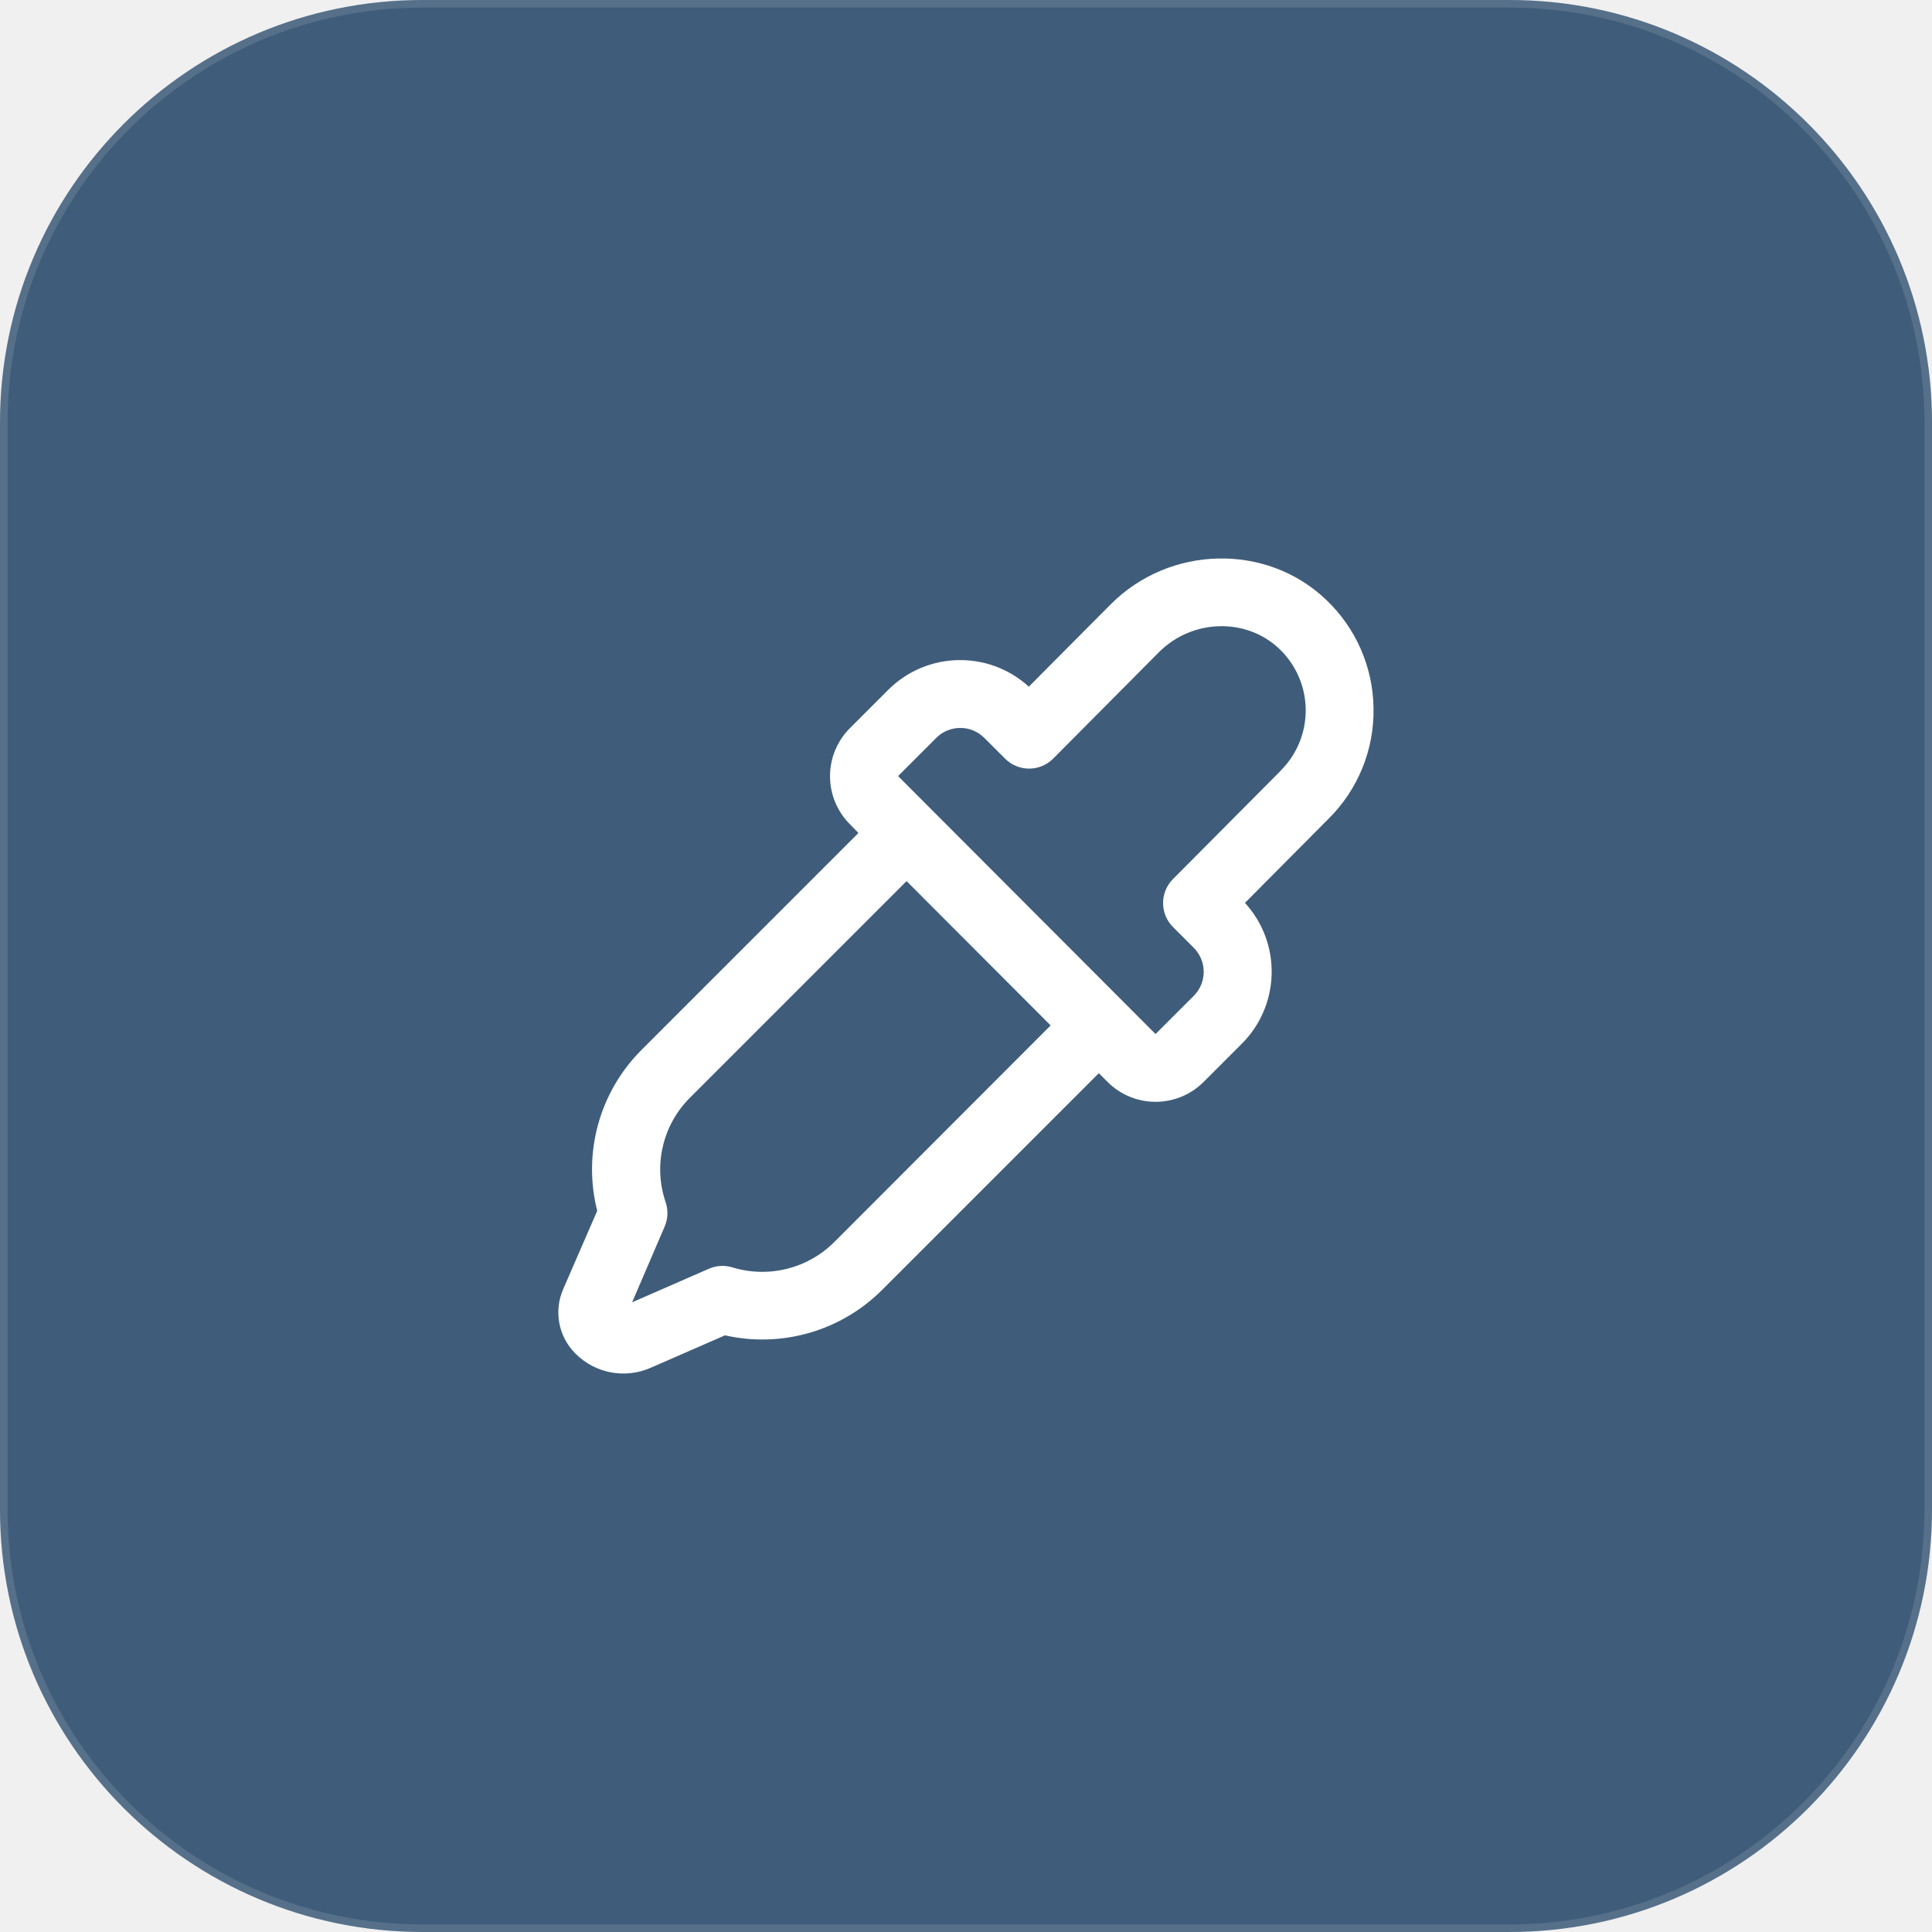
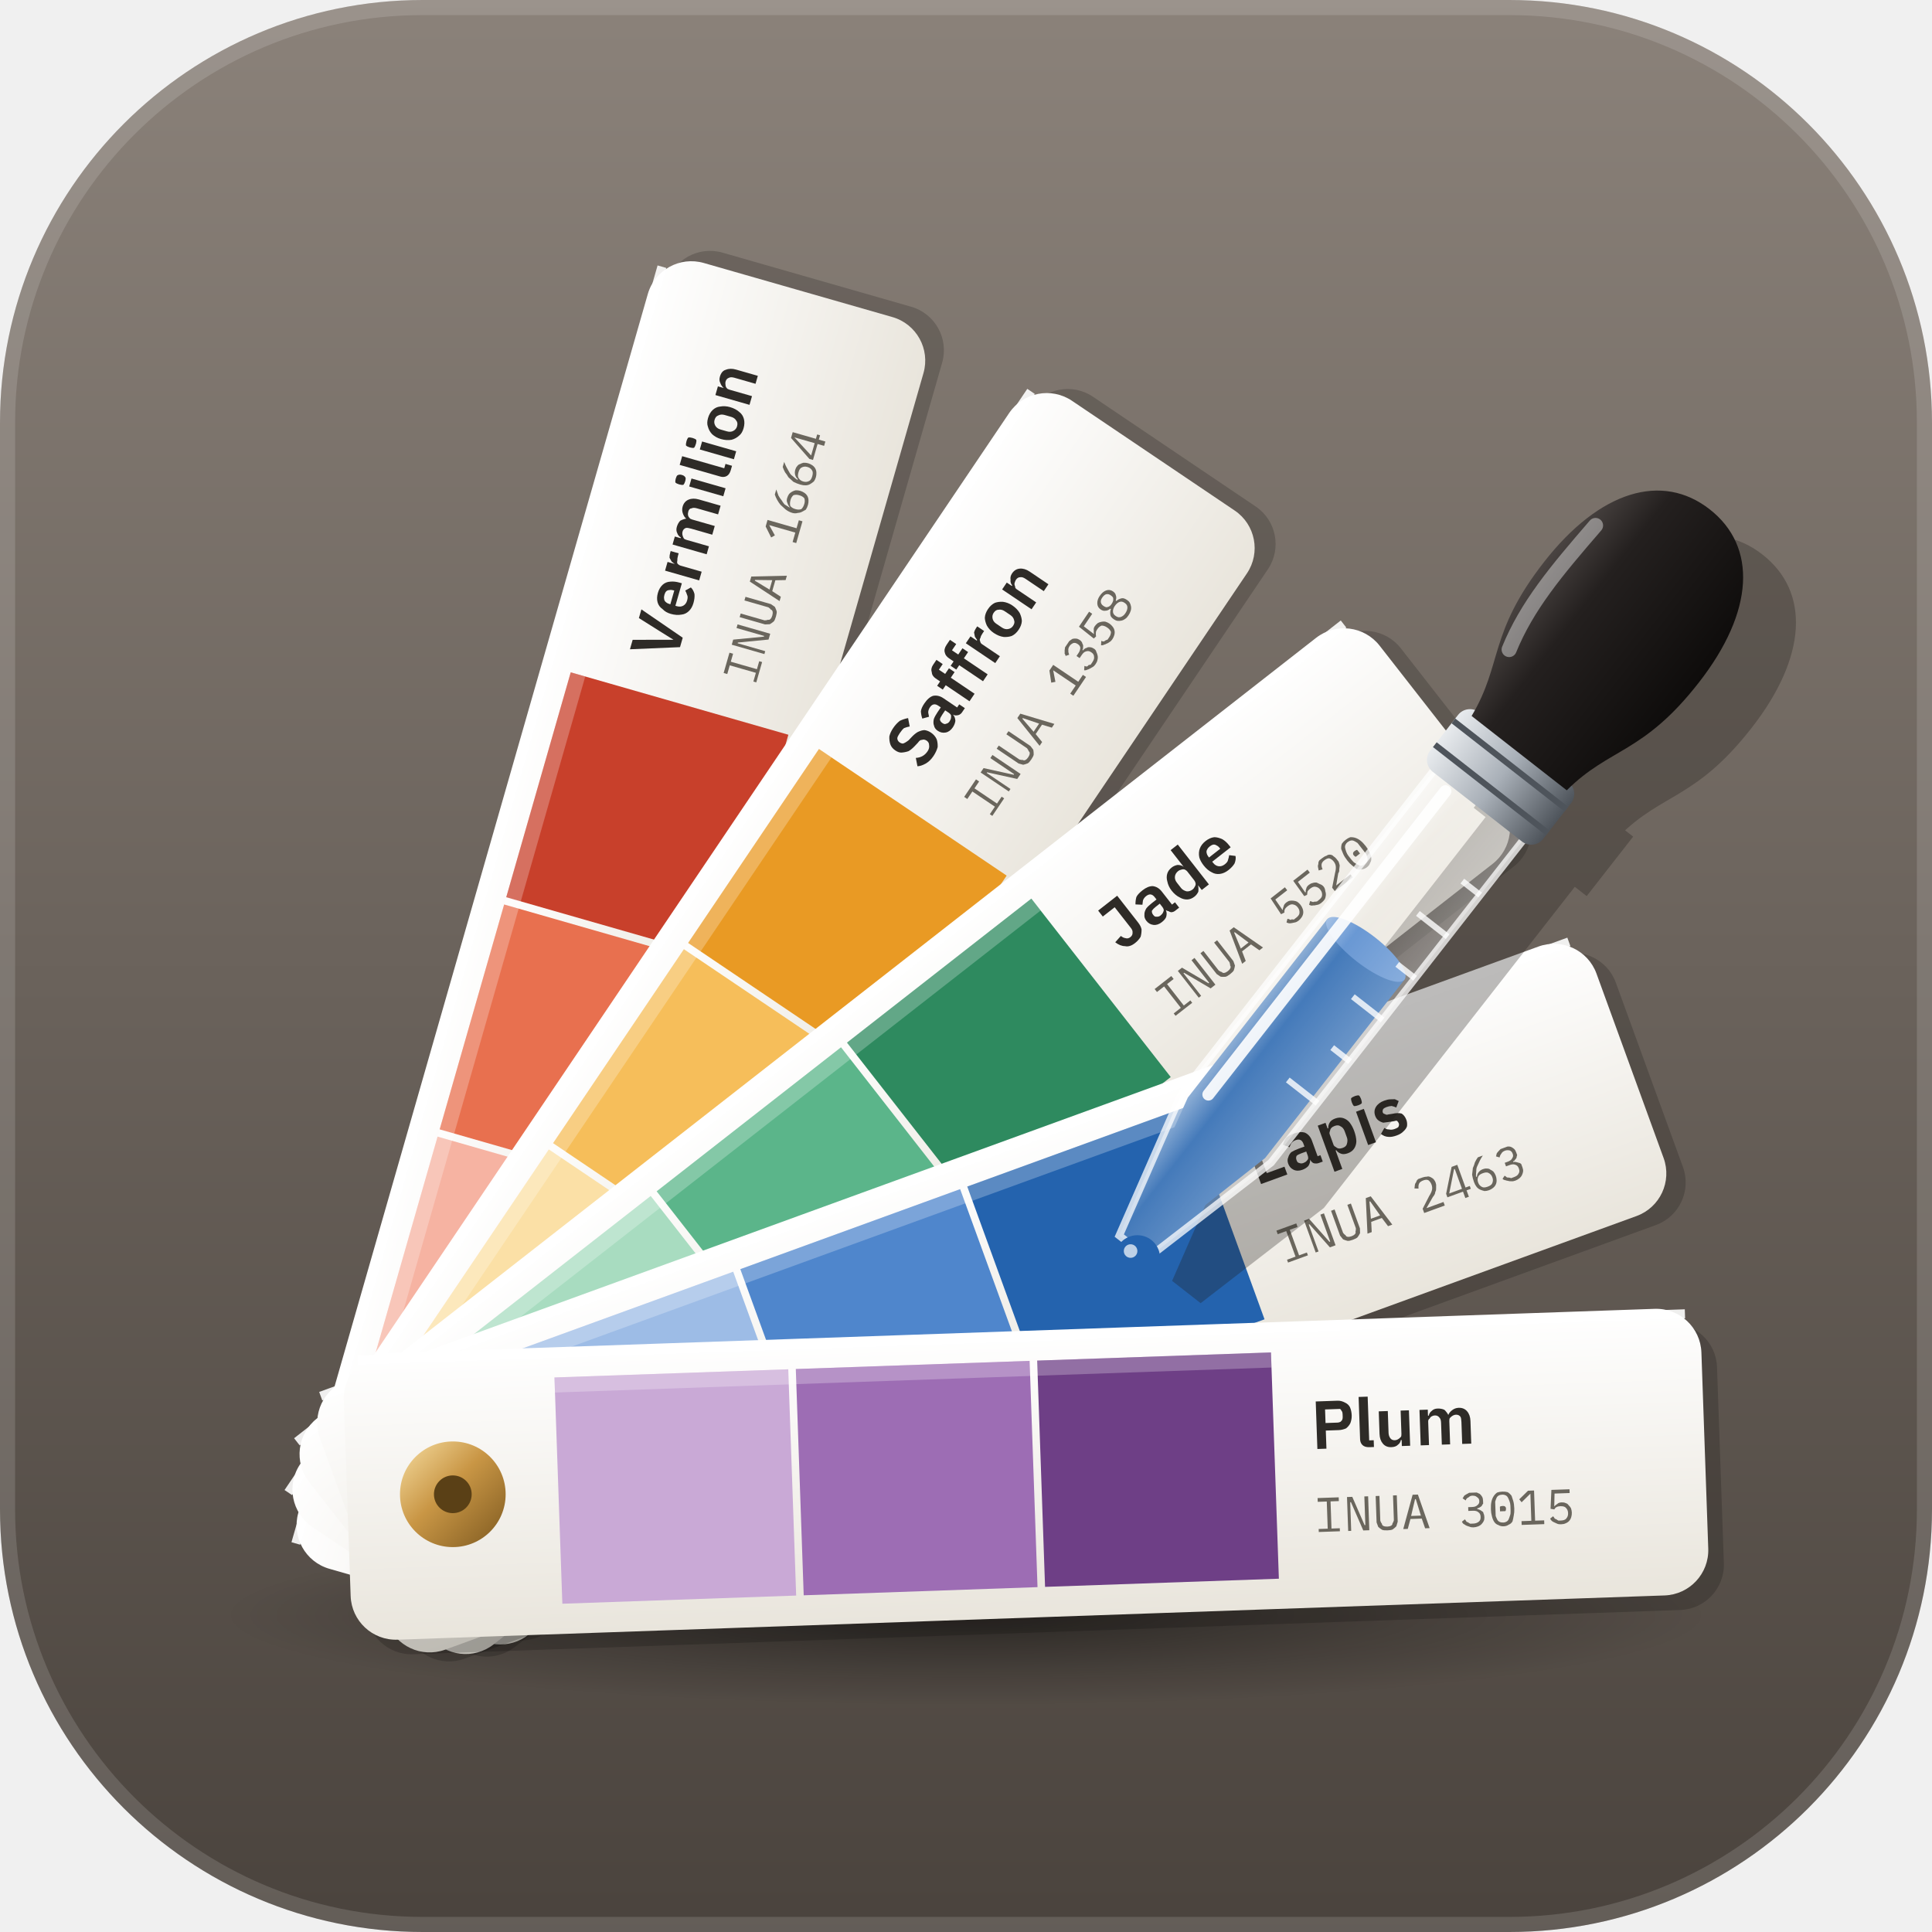
<svg xmlns="http://www.w3.org/2000/svg" viewBox="0 0 256 256">
-   <rect width="256" height="256" rx="56" fill="#3F5D7A" />
-   <rect x="0.5" y="0.5" width="255" height="255" rx="55.5" fill="none" stroke="#ffffff" stroke-opacity="0.12" />
-   <g transform="translate(56 56) scale(0.5625)" fill="#ffffff">
-     <path d="M224,67.3a35.79,35.79,0,0,0-11.26-25.66c-14-13.28-36.72-12.78-50.62,1.13L142.8,62.2a24,24,0,0,0-33.14.77l-9,9a16,16,0,0,0,0,22.64l2,2.06-51,51a39.75,39.75,0,0,0-10.53,38l-8,18.41A13.68,13.68,0,0,0,36,219.3a15.92,15.92,0,0,0,17.71,3.35L71.23,215a39.89,39.89,0,0,0,37.06-10.75l51-51,2.06,2.06a16,16,0,0,0,22.62,0l9-9a24,24,0,0,0,.74-33.18l19.75-19.87A35.75,35.75,0,0,0,224,67.3ZM97,193a24,24,0,0,1-24,6,8,8,0,0,0-5.55.31l-18.1,7.91L57,189.41a8,8,0,0,0,.25-5.75A23.88,23.88,0,0,1,63,159l51-51,33.94,34ZM202.13,82l-25.37,25.52a8,8,0,0,0,0,11.3l4.89,4.89a8,8,0,0,1,0,11.32l-9,9L112,83.26l9-9a8,8,0,0,1,11.31,0l4.89,4.89a8,8,0,0,0,11.33,0l24.94-25.09c7.81-7.82,20.5-8.18,28.29-.81a20,20,0,0,1,.39,28.7Z" />
+   <defs>
+     <linearGradient id="colorpicker-l1" x1="0" y1="0" x2="0" y2="1">
+       <stop offset="0" stop-color="#8B827A" />
+       <stop offset="1" stop-color="#4A433D" />
+     </linearGradient>
+     <radialGradient id="colorpicker-r2" cx="0.5" cy="0.5" r="0.5">
+       <stop offset="0" stop-color="#000" stop-opacity="0.5" />
+       <stop offset="0.6" stop-color="#000" stop-opacity="0.18" />
+       <stop offset="1" stop-color="#000" stop-opacity="0" />
+     </radialGradient>
+     <linearGradient id="colorpicker-l3" x1="0" y1="-19" x2="0" y2="19" gradientUnits="userSpaceOnUse">
+       <stop offset="0" stop-color="#FFFFFF" />
+       <stop offset="1" stop-color="#E9E5DC" />
+     </linearGradient>
+     <linearGradient id="colorpicker-l4" x1="0" y1="0" x2="1" y2="1">
+       <stop offset="0" stop-color="#F6DDA0" />
+       <stop offset="0.45" stop-color="#C99645" />
+       <stop offset="1" stop-color="#7E5A20" />
+     </linearGradient>
+     <linearGradient id="colorpicker-l5" x1="0" y1="-8" x2="0" y2="8" gradientUnits="userSpaceOnUse">
+       <stop offset="0" stop-color="#FFFFFF" stop-opacity="0.6" />
+       <stop offset="0.35" stop-color="#FFFFFF" stop-opacity="0.15" />
+       <stop offset="1" stop-color="#FFFFFF" stop-opacity="0.35" />
+     </linearGradient>
+     <linearGradient id="colorpicker-l6" x1="0" y1="-9.5" x2="0" y2="9.5" gradientUnits="userSpaceOnUse">
+       <stop offset="0" stop-color="#E8EBEE" />
+       <stop offset="0.5" stop-color="#A9B0B8" />
+       <stop offset="1" stop-color="#4E545B" />
+     </linearGradient>
+     <linearGradient id="colorpicker-l7" x1="0" y1="-13" x2="0" y2="13" gradientUnits="userSpaceOnUse">
+       <stop offset="0" stop-color="#4A4442" />
+       <stop offset="0.3" stop-color="#24201F" />
+       <stop offset="1" stop-color="#0E0C0B" />
+     </linearGradient>
+   </defs>
+   <rect x="0" y="0" width="256" height="256" rx="56" fill="url(#colorpicker-l1)" />
+   <ellipse cx="128" cy="214" rx="98" ry="12" fill="url(#colorpicker-r2)" />
+   <g transform="translate(60 198) rotate(-74)">
+     <rect x="-12" y="-17" width="180" height="38" rx="6" fill="#000" opacity="0.18" />
+     <rect x="-14" y="-19" width="180" height="38" rx="6" fill="url(#colorpicker-l3)" />
+     <rect x="14" y="-15" width="31" height="30" fill="#F6B3A2" />
+     <rect x="46" y="-15" width="31" height="30" fill="#E8704F" />
+     <rect x="78" y="-15" width="31" height="30" fill="#C8402B" />
+     <rect x="14" y="-15" width="95" height="2" fill="#fff" opacity="0.25" />
+     <path d="m117.5-2l-1.3 0-2.1-6.3 1.3 0 .9 3.1 .6 2.1 0 0 .6-2.1 .9-3.1 1.2 0zm4.8 .1q-.7 0-1.2-.3-.5-.3-.7-.8-.3-.6-.3-1.4 0-.7 .3-1.2 .2-.6 .7-.9 .5-.3 1.2-.3 .7 0 1.2 .3 .5 .3 .7 .9 .2 .5 .2 1.2l0 .3-3.1 0 0 .2q0 .5 .3 .8 .3 .3 .8 .3 .5 0 .7-.2 .3-.2 .5-.4l.6 .6q-.2 .4-.7 .7-.5 .2-1.2 .2zm0-4q-.3 0-.5 .1-.3 .1-.4 .4-.1 .2-.1 .6l0 0 1.9 0 0-.1q0-.3-.1-.5-.1-.3-.3-.4-.2-.1-.5-.1zm4.3 3.9l-1.2 0 0-4.7 1.2 0 0 1 0 0q.1-.3 .2-.5 .2-.2 .4-.4 .3-.1 .7-.1l.2 0 0 1.1-.3 0q-.4 0-.7 .1-.3 0-.4 .2-.1 .2-.1 .4zm3.5 0l-1.1 0 0-4.7 1.1 0 0 .8 .1 0q.1-.4 .4-.6 .3-.3 .8-.3 .5 0 .9 .2 .3 .3 .5 .7l0 0q.1-.3 .5-.6 .4-.3 .9-.3 .7 0 1.1 .5 .4 .5 .4 1.3l0 3-1.2 0 0-2.9q0-.5-.2-.7-.1-.3-.5-.3-.3 0-.5 .1-.2 .1-.3 .3-.1 .1-.1 .4l0 3.1-1.2 0 0-2.9q0-.5-.1-.7-.2-.3-.6-.3-.2 0-.4 .1-.2 .1-.4 .3-.1 .1-.1 .4zm7.4-5.4q-.3 0-.5-.1-.1-.2-.1-.5l0-.1q0-.3 .1-.5 .2-.1 .5-.1 .4 0 .5 .1 .2 .2 .2 .5l0 .1q0 .3-.2 .5-.1 .1-.5 .1zm-.5 5.4l0-4.7 1.1 0 0 4.7zm4.2 0l-.6 0q-.6 0-.9-.3-.3-.3-.3-.8l0-5.6 1.2 0 0 5.8 .6 0zm1.5-5.4q-.4 0-.6-.1-.1-.2-.1-.5l0-.1q0-.3 .1-.5 .2-.1 .6-.1 .3 0 .5 .1 .1 .2 .1 .5l0 .1q0 .3-.1 .5-.2 .1-.5 .1zm-.6 5.4l0-4.7 1.1 0 0 4.7zm4.3 .1q-.7 0-1.1-.3-.5-.3-.8-.8-.3-.6-.3-1.4 0-.7 .3-1.3 .3-.5 .8-.8 .4-.3 1.1-.3 .7 0 1.2 .3 .5 .3 .7 .8 .3 .6 .3 1.3 0 .8-.3 1.4-.2 .5-.7 .8-.5 .3-1.2 .3zm0-.9q.5 0 .7-.3 .3-.3 .3-.8l0-.9q0-.5-.3-.8-.2-.3-.7-.3-.4 0-.7 .3-.3 .3-.3 .8l0 .9q0 .5 .3 .8 .3 .3 .7 .3zm4.4 .8l-1.2 0 0-4.7 1.2 0 0 .8 0 0q.2-.4 .5-.6 .3-.3 .8-.3 .8 0 1.1 .5 .4 .5 .4 1.3l0 3-1.1 0 0-2.9q0-.5-.2-.7-.2-.3-.6-.3-.2 0-.4 .1-.3 .1-.4 .3-.1 .1-.1 .4z" fill="#2E2B27" />
+     <path d="m114.5 9l0-.4 1.2 0 0-3.6-1.2 0 0-.5 2.8 0 0 .5-1.1 0 0 3.6 1.1 0 0 .4zm4.4-3.8l-.1 0 0 3.8-.4 0 0-4.5 .7 0 1.5 3.8 .1 0 0-3.8 .5 0 0 4.5-.8 0zm3.8-.7l0 2.7q0 .3 0 .6 .1 .3 .2 .4 0 .2 .2 .3 .2 .1 .5 .1 .3 0 .5-.1 .2-.1 .2-.3 .1-.1 .2-.4 0-.3 0-.6l0-2.7 .5 0 0 2.6q0 .5 0 .9-.1 .3-.2 .6-.2 .2-.5 .4-.2 .1-.7 .1-.5 0-.7-.1-.3-.2-.5-.4-.1-.3-.2-.6 0-.4 0-.9l0-2.6zm5.9 4.5l-.4-1.3-1.5 0-.4 1.3-.6 0 1.4-4.5 .7 0 1.4 4.5zm-1.1-3.9l-.1 0-.6 2.2 1.3 0zm6.2 3.9l0-.5 1.3 0 0-3.6 0 0-1.1 1.1-.4-.4 1.2-1.1 .9 0 0 4 1.1 0 0 .5zm5.3 .1q-.4 0-.7-.1-.2-.2-.4-.4-.2-.2-.3-.5-.2-.3-.2-.7 0-.5 .2-1 .2-.4 .4-.8 .2-.3 .5-.6 .3-.3 .6-.5l.7 0q-.4 .3-.7 .5-.3 .3-.5 .6-.2 .2-.4 .5-.1 .4-.2 .7l0 .1q.2-.3 .5-.5 .2-.2 .6-.2 .3 0 .6 .1 .2 .1 .4 .3 .2 .2 .3 .4 .1 .3 .1 .6 0 .3-.1 .6-.1 .3-.3 .5-.2 .2-.5 .3-.3 .1-.6 .1zm0-.5q.4 0 .7-.2 .2-.3 .2-.7l0-.1q0-.4-.2-.7-.3-.2-.7-.2-.5 0-.8 .2-.2 .3-.2 .7l0 .1q0 .4 .2 .7 .3 .2 .8 .2zm3.8 .5q-.3 0-.6-.1-.3-.2-.5-.4-.2-.2-.3-.5-.1-.3-.1-.7 0-.5 .1-1 .2-.4 .4-.8 .3-.3 .5-.6 .3-.3 .6-.5l.7 0q-.4 .3-.6 .5-.3 .3-.6 .6-.2 .2-.3 .5-.2 .4-.3 .7l.1 .1q.1-.3 .4-.5 .3-.2 .7-.2 .3 0 .5 .1 .3 .1 .4 .3 .2 .2 .3 .4 .1 .3 .1 .6 0 .3-.1 .6-.1 .3-.3 .5-.2 .2-.5 .3-.3 .1-.6 .1zm0-.5q.5 0 .7-.2 .3-.3 .3-.7l0-.1q0-.4-.3-.7-.2-.2-.7-.2-.5 0-.7 .2-.3 .3-.3 .7l0 .1q0 .4 .3 .7 .2 .2 .7 .2zm4.3 .4l0-.9-2.2 0 0-.5 2-3.1 .8 0 0 3.2 .6 0 0 .4-.6 0 0 .9zm-1.7-1.3l1.7 0 0-2.8 0 0z" fill="#6A665D" />
+     <path d="M-12 -18.2L164 -18.2" stroke="#fff" stroke-width="1.2" opacity="0.9" />
  </g>
+   <g transform="translate(60 198) rotate(-56)">
+     <rect x="-12" y="-17" width="180" height="38" rx="6" fill="#000" opacity="0.18" />
+     <rect x="-14" y="-19" width="180" height="38" rx="6" fill="url(#colorpicker-l3)" />
+     <rect x="14" y="-15" width="31" height="30" fill="#FBE0A6" />
+     <rect x="46" y="-15" width="31" height="30" fill="#F6BE5A" />
+     <rect x="78" y="-15" width="31" height="30" fill="#E99A24" />
+     <rect x="14" y="-15" width="95" height="2" fill="#fff" opacity="0.25" />
+     <path d="m116.7-1.9q-.8 0-1.4-.3-.6-.3-.9-.7l.8-.8q.3 .4 .7 .6 .4 .2 .9 .2 .5 0 .8-.3 .3-.2 .3-.6 0-.2-.1-.4-.1-.1-.3-.3-.2-.1-.5-.1l-.6-.1q-.6-.1-1-.3-.4-.3-.7-.7-.2-.3-.2-.8 0-.6 .3-1 .3-.4 .8-.7 .5-.2 1.2-.2 .7 0 1.3 .2 .5 .3 .9 .7l-.8 .8q-.3-.3-.6-.5-.3-.1-.9-.1-.5 0-.7 .1-.3 .2-.3 .6 0 .2 .1 .4 .1 .1 .3 .2 .2 .1 .5 .2l.6 .1q.6 .1 1 .3 .5 .3 .7 .6 .2 .4 .2 .9 0 .6-.3 1.1-.3 .4-.8 .7-.6 .2-1.3 .2zm7.6-.1l-.7 0q-.2 0-.4-.1-.2-.1-.4-.4-.1-.2-.1-.5l0-.1 .3 .3-.3 0q-.1 .4-.5 .7-.4 .2-.9 .2-.7 0-1.1-.4-.4-.4-.4-1 0-.5 .3-.8 .2-.3 .7-.5 .4-.1 1-.1l.8 0 0-.4q0-.4-.2-.6-.2-.2-.6-.2-.4 0-.7 .2-.2 .2-.4 .4l-.7-.6q.3-.4 .7-.7 .4-.2 1.1-.2 1 0 1.5 .4 .5 .5 .5 1.3l0 2.2 .5 0zm-1.7-2l-.7 0q-.5 0-.7 .1-.2 .2-.2 .5l0 .1q0 .3 .2 .4 .2 .2 .5 .2 .3 0 .5-.1 .2-.1 .3-.2 .1-.2 .1-.4zm2.8 2l0-3.8-.7 0 0-.9 .7 0 0-.7q0-.6 .4-.9 .3-.4 .9-.4l.8 0 0 1-.9 0 0 1 .9 0 0 .9-.9 0 0 3.8zm3.2 0l0-3.8-.7 0 0-.9 .7 0 0-.7q0-.6 .3-.9 .3-.4 1-.4l.8 0 0 1-1 0 0 1 1 0 0 .9-1 0 0 3.8zm4 0l-1.1 0 0-4.7 1.1 0 0 1 .1 0q.1-.3 .2-.5 .2-.2 .4-.4 .3-.1 .6-.1l.3 0 0 1.1-.4 0q-.4 0-.6 .1-.3 0-.4 .2-.2 .2-.2 .4zm4.3 .1q-.7 0-1.2-.3-.4-.3-.7-.8-.3-.6-.3-1.4 0-.7 .3-1.3 .3-.5 .7-.8 .5-.3 1.2-.3 .7 0 1.2 .3 .4 .3 .7 .8 .3 .6 .3 1.3 0 .8-.3 1.4-.3 .5-.7 .8-.5 .3-1.2 .3zm0-.9q.5 0 .7-.3 .3-.3 .3-.8l0-.9q0-.5-.3-.8-.2-.3-.7-.3-.4 0-.7 .3-.3 .3-.3 .8l0 .9q0 .5 .3 .8 .3 .3 .7 .3zm4.3 .8l-1.1 0 0-4.7 1.1 0 0 .8 .1 0q.1-.4 .5-.6 .3-.3 .8-.3 .7 0 1.1 .5 .4 .5 .4 1.3l0 3-1.1 0 0-2.9q0-.5-.2-.7-.2-.3-.6-.3-.2 0-.5 .1-.2 .1-.3 .3-.2 .1-.2 .4z" fill="#2E2B27" />
+     <path d="m114.5 9l0-.4 1.2 0 0-3.6-1.2 0 0-.5 2.8 0 0 .5-1.1 0 0 3.6 1.1 0 0 .4zm4.4-3.8l-.1 0 0 3.8-.4 0 0-4.5 .7 0 1.5 3.8 .1 0 0-3.8 .5 0 0 4.5-.8 0zm3.8-.7l0 2.7q0 .3 0 .6 .1 .3 .2 .4 0 .2 .2 .3 .2 .1 .5 .1 .3 0 .5-.1 .2-.1 .2-.3 .1-.1 .2-.4 0-.3 0-.6l0-2.7 .5 0 0 2.6q0 .5 0 .9-.1 .3-.2 .6-.2 .2-.5 .4-.2 .1-.7 .1-.5 0-.7-.1-.3-.2-.5-.4-.1-.3-.2-.6 0-.4 0-.9l0-2.6zm5.9 4.5l-.4-1.3-1.5 0-.4 1.3-.6 0 1.4-4.5 .7 0 1.4 4.5zm-1.1-3.9l-.1 0-.6 2.2 1.3 0zm6.2 3.9l0-.5 1.3 0 0-3.6 0 0-1.1 1.1-.4-.4 1.2-1.1 .9 0 0 4 1.1 0 0 .5zm5.1-2.6q.4 0 .7-.2 .2-.2 .2-.5l0-.1q0-.3-.2-.5-.3-.2-.6-.2-.4 0-.6 .2-.2 .1-.4 .4l-.4-.3q.1-.1 .2-.3 .2-.1 .3-.2 .2-.1 .4-.2 .2 0 .5 0 .3 0 .5 0 .3 .1 .5 .2 .2 .2 .3 .4 .1 .2 .1 .5 0 .2-.1 .4-.1 .1-.2 .3-.1 .1-.3 .2-.1 .1-.3 .1l0 .1q.2 0 .4 .1 .1 .1 .3 .2 .1 .1 .2 .3 .1 .2 .1 .5 0 .3-.2 .5-.1 .2-.3 .4-.2 .2-.5 .3-.2 .1-.6 .1-.3 0-.5-.1-.2-.1-.4-.2-.2-.1-.3-.2-.2-.1-.3-.3l.5-.3q0 .1 .1 .3 .1 .1 .3 .1 .1 .1 .2 .2 .2 0 .4 0 .5 0 .7-.2 .3-.2 .3-.6l0-.1q0-.4-.3-.6-.2-.2-.7-.2l-.5 0 0-.5zm5.3-1.4l-2 0-.1 1.7 0 0q.2-.2 .4-.3 .2-.2 .5-.2 .3 0 .6 .1 .2 .1 .4 .3 .2 .2 .3 .4 .1 .3 .1 .6 0 .3-.1 .6-.1 .3-.3 .5-.2 .2-.5 .3-.3 .1-.6 .1-.3 0-.5-.1-.3-.1-.4-.2-.2-.1-.3-.2-.2-.1-.3-.3l.5-.3q0 .1 .1 .3 .1 .1 .2 .1 .2 .1 .3 .2 .2 0 .4 0 .4 0 .7-.2 .2-.3 .2-.7l0-.1q0-.4-.2-.7-.3-.2-.7-.2-.4 0-.5 .1-.2 .1-.4 .3l-.4-.1 .2-2.5 2.4 0zm2.5 4.1q-.4 0-.6-.1-.3-.1-.5-.3-.2-.2-.3-.4-.1-.2-.1-.5 0-.5 .2-.7 .3-.3 .7-.4l0-.1q-.4-.1-.6-.4-.2-.2-.2-.6 0-.5 .4-.8 .4-.3 1-.3 .7 0 1.1 .3 .4 .3 .4 .8 0 .4-.2 .6-.2 .3-.6 .4l0 .1q.4 .1 .7 .4 .2 .2 .2 .7 0 .3-.1 .5-.1 .2-.3 .4-.2 .2-.5 .3-.3 .1-.7 .1zm0-.5q.5 0 .8-.2 .3-.2 .3-.6l0-.1q0-.4-.3-.6-.3-.2-.8-.2-.4 0-.7 .2-.3 .2-.3 .6l0 .1q0 .4 .3 .6 .3 .2 .7 .2zm0-2.2q.5 0 .7-.2 .2-.1 .2-.5l0-.1q0-.3-.2-.5-.2-.2-.7-.2-.4 0-.6 .2-.2 .2-.2 .5l0 .1q0 .4 .2 .5 .2 .2 .6 .2z" fill="#6A665D" />
+     <path d="M-12 -18.2L164 -18.2" stroke="#fff" stroke-width="1.2" opacity="0.9" />
+   </g>
+   <g transform="translate(60 198) rotate(-38)">
+     <rect x="-12" y="-17" width="180" height="38" rx="6" fill="#000" opacity="0.18" />
+     <rect x="-14" y="-19" width="180" height="38" rx="6" fill="url(#colorpicker-l3)" />
+     <rect x="14" y="-15" width="31" height="30" fill="#A8DCC0" />
+     <rect x="46" y="-15" width="31" height="30" fill="#5BB58A" />
+     <rect x="78" y="-15" width="31" height="30" fill="#2E8A5F" />
+     <rect x="14" y="-15" width="95" height="2" fill="#fff" opacity="0.25" />
+     <path d="m115-8.3l3.2 0 0 4.5q0 .6-.2 1-.3 .4-.7 .7-.5 .2-1.1 .2-.9 0-1.3-.5-.5-.4-.7-1.2l1.1-.2q.1 .4 .3 .6 .2 .3 .6 .3 .4 0 .6-.3 .2-.2 .2-.6l0-3.5-2 0zm8.7 6.3l-.7 0q-.2 0-.4-.1-.2-.1-.3-.4-.2-.2-.2-.5l0-.1 .3 .3-.3 0q-.1 .4-.5 .7-.3 .2-.9 .2-.7 0-1.1-.4-.4-.4-.4-1 0-.5 .3-.8 .2-.3 .7-.5 .4-.1 1-.1l.8 0 0-.4q0-.4-.2-.6-.2-.2-.6-.2-.4 0-.7 .2-.2 .2-.4 .4l-.7-.6q.3-.4 .7-.7 .4-.2 1.2-.2 .9 0 1.4 .4 .5 .5 .5 1.3l0 2.2 .5 0zm-1.7-2l-.7 0q-.4 0-.7 .1-.2 .2-.2 .5l0 .1q0 .3 .2 .4 .2 .2 .5 .2 .3 0 .5-.1 .2-.1 .3-.2 .1-.2 .1-.4zm5.5 2l0-.8 0 0q-.2 .4-.5 .7-.4 .2-.8 .2-.6 0-1-.3-.4-.3-.6-.8-.3-.6-.3-1.4 0-.7 .3-1.3 .2-.5 .6-.8 .4-.3 1-.3 .4 0 .8 .2 .4 .3 .5 .7l0 0 0-2.8 1.2 0 0 6.7zm-.9-.8q.2 0 .4-.1 .3-.1 .4-.3 .1-.2 .1-.4l0-1.5q0-.2-.1-.4-.1-.2-.4-.3-.2-.1-.4-.1-.5 0-.8 .3-.3 .3-.3 .8l0 .9q0 .4 .3 .8 .3 .3 .8 .3zm5.3 .9q-.7 0-1.2-.3-.5-.3-.7-.8-.3-.6-.3-1.4 0-.7 .2-1.2 .3-.6 .8-.9 .5-.3 1.2-.3 .7 0 1.2 .3 .4 .3 .7 .9 .2 .5 .2 1.2l0 .3-3.1 0 0 .2q0 .5 .3 .8 .3 .3 .8 .3 .5 0 .7-.2 .3-.2 .5-.4l.6 .6q-.2 .4-.7 .7-.5 .2-1.2 .2zm0-4q-.3 0-.5 .1-.3 .1-.4 .4-.1 .2-.1 .6l0 0 1.9 0 0-.1q0-.3-.1-.5-.1-.3-.3-.4-.2-.1-.5-.1z" fill="#2E2B27" />
+     <path d="m114.5 9l0-.4 1.2 0 0-3.6-1.2 0 0-.5 2.8 0 0 .5-1.1 0 0 3.6 1.1 0 0 .4zm4.4-3.8l-.1 0 0 3.8-.4 0 0-4.5 .7 0 1.5 3.8 .1 0 0-3.8 .5 0 0 4.5-.8 0zm3.8-.7l0 2.7q0 .3 0 .6 .1 .3 .2 .4 0 .2 .2 .3 .2 .1 .5 .1 .3 0 .5-.1 .2-.1 .2-.3 .1-.1 .2-.4 0-.3 0-.6l0-2.7 .5 0 0 2.6q0 .5 0 .9-.1 .3-.2 .6-.2 .2-.5 .4-.2 .1-.7 .1-.5 0-.7-.1-.3-.2-.5-.4-.1-.3-.2-.6 0-.4 0-.9l0-2.6zm5.9 4.5l-.4-1.3-1.5 0-.4 1.3-.6 0 1.4-4.5 .7 0 1.4 4.5zm-1.1-3.9l-.1 0-.6 2.2 1.3 0zm8.9-.1l-2 0-.1 1.7 0 0q.2-.2 .4-.3 .2-.2 .6-.2 .3 0 .5 .1 .2 .1 .4 .3 .2 .2 .3 .4 .1 .3 .1 .6 0 .3-.1 .6-.1 .3-.3 .5-.2 .2-.5 .3-.3 .1-.6 .1-.3 0-.5-.1-.2-.1-.4-.2-.2-.1-.3-.2-.1-.1-.2-.3l.4-.3q.1 .1 .2 .3 0 .1 .2 .1 .1 .1 .2 .2 .2 0 .4 0 .5 0 .7-.2 .3-.3 .3-.7l0-.1q0-.4-.3-.7-.2-.2-.7-.2-.3 0-.5 .1-.2 .1-.3 .3l-.5-.1 .2-2.5 2.4 0zm3.8 0l-2 0-.1 1.7 .1 0q.1-.2 .3-.3 .2-.2 .6-.2 .3 0 .5 .1 .3 .1 .5 .3 .1 .2 .2 .4 .2 .3 .2 .6 0 .3-.2 .6-.1 .3-.3 .5-.2 .2-.4 .3-.3 .1-.7 .1-.3 0-.5-.1-.2-.1-.4-.2-.1-.1-.3-.2-.1-.1-.2-.3l.4-.3q.1 .1 .2 .3 .1 .1 .2 .1 .1 .1 .3 .2 .1 0 .3 0 .5 0 .7-.2 .3-.3 .3-.7l0-.1q0-.4-.3-.7-.2-.2-.7-.2-.3 0-.5 .1-.1 .1-.3 .3l-.4-.1 .1-2.5 2.4 0zm4.1 4l-3 0 0-.6 1.5-1.3q.4-.3 .6-.6 .2-.3 .2-.7l0 0q0-.4-.2-.7-.2-.2-.7-.2-.4 0-.6 .2-.2 .2-.3 .6l-.5-.2q.1-.2 .2-.4 .1-.2 .3-.3 .1-.2 .4-.3 .2 0 .5 0 .4 0 .6 .1 .3 0 .5 .2 .2 .2 .2 .4 .1 .3 .1 .5 0 .3 0 .5-.1 .3-.2 .5-.2 .2-.4 .4-.1 .2-.4 .3l-1.2 1.1 2.4 0zm2.3 .1q-.4 0-.7-.2-.3-.1-.5-.4-.1-.3-.2-.8-.1-.4-.1-.9 0-.6 .1-1 .1-.4 .2-.7 .2-.3 .5-.5 .3-.1 .7-.1 .4 0 .7 .1 .3 .2 .5 .5 .2 .3 .3 .7 .1 .4 .1 1 0 .5-.1 .9-.1 .5-.3 .8-.2 .3-.5 .4-.3 .2-.7 .2zm0-.5q.3 0 .5-.1 .2-.1 .3-.3 .1-.2 .2-.5 0-.2 0-.6l0-.7q0-.3 0-.6-.1-.3-.2-.5-.1-.2-.3-.3-.2-.1-.5-.1-.2 0-.4 .1-.2 .1-.3 .3-.1 .2-.2 .5-.1 .3-.1 .6l0 .7q0 .4 .1 .6 .1 .3 .2 .5 .1 .2 .3 .3 .2 .1 .4 .1zm0-1.5q-.2 0-.3 0-.1-.1-.1-.3l0-.1q0-.1 .1-.2 .1-.1 .3-.1 .3 0 .4 .1 0 .1 0 .2l0 .1q0 .2 0 .3-.1 0-.4 0z" fill="#6A665D" />
+     <path d="M-12 -18.2L164 -18.2" stroke="#fff" stroke-width="1.2" opacity="0.9" />
+   </g>
+   <g transform="translate(60 198) rotate(-20)">
+     <rect x="-12" y="-17" width="180" height="38" rx="6" fill="#000" opacity="0.18" />
+     <rect x="-14" y="-19" width="180" height="38" rx="6" fill="url(#colorpicker-l3)" />
+     <rect x="14" y="-15" width="31" height="30" fill="#9DBCE6" />
+     <rect x="46" y="-15" width="31" height="30" fill="#4F86CC" />
+     <rect x="78" y="-15" width="31" height="30" fill="#2463AE" />
+     <rect x="14" y="-15" width="95" height="2" fill="#fff" opacity="0.25" />
+     <path d="m118.4-2l-3.7 0 0-6.3 1.2 0 0 5.2 2.5 0zm5 0l-.6 0q-.2 0-.4-.1-.3-.1-.4-.4-.1-.2-.1-.5l0-.1 .3 .3-.3 0q-.1 .4-.5 .7-.4 .2-.9 .2-.7 0-1.1-.4-.4-.4-.4-1 0-.5 .3-.8 .2-.3 .6-.5 .5-.1 1.1-.1l.8 0 0-.4q0-.4-.2-.6-.2-.2-.6-.2-.4 0-.7 .2-.2 .2-.4 .4l-.7-.6q.3-.4 .7-.7 .4-.2 1.1-.2 1 0 1.5 .4 .5 .5 .5 1.3l0 2.2 .4 0zm-1.6-2l-.7 0q-.5 0-.7 .1-.2 .2-.2 .5l0 .1q0 .3 .2 .4 .2 .2 .5 .2 .3 0 .5-.1 .2-.1 .3-.2 .1-.2 .1-.4zm2.6 3.8l0-6.5 1.1 0 0 .8 .1 0q.1-.4 .5-.7 .3-.2 .8-.2 .6 0 1 .3 .4 .3 .6 .8 .2 .6 .2 1.3 0 .8-.2 1.4-.2 .5-.6 .8-.4 .3-1 .3-.5 0-.8-.2-.4-.3-.5-.7l-.1 0 0 2.6zm2.1-2.6q.5 0 .7-.3 .3-.4 .3-.8l0-.9q0-.5-.3-.8-.2-.3-.7-.3-.3 0-.5 .1-.2 .1-.3 .3-.2 .2-.2 .4l0 1.5q0 .2 .2 .4 .1 .2 .3 .3 .2 .1 .5 .1zm3.9-4.6q-.4 0-.6-.1-.1-.2-.1-.5l0-.1q0-.3 .1-.5 .2-.1 .6-.1 .3 0 .5 .1 .1 .2 .1 .5l0 .1q0 .3-.1 .5-.2 .1-.5 .1zm-.6 5.4l0-4.7 1.1 0 0 4.7zm4 .1q-.7 0-1.1-.2-.5-.2-.8-.7l.7-.6q.2 .3 .5 .4 .3 .2 .7 .2 .5 0 .6-.1 .2-.2 .2-.4 0-.2-.1-.4-.1-.1-.4-.1l-.5-.1q-.5-.1-.9-.2-.3-.2-.5-.5-.2-.3-.2-.7 0-.7 .5-1.1 .5-.4 1.3-.4 .5 0 .8 .1 .3 .1 .6 .2 .2 .2 .4 .4l-.6 .7q-.2-.2-.5-.4-.3-.1-.7-.1-.3 0-.5 .1-.2 .2-.2 .4 0 .2 .2 .3 .1 .2 .4 .2l.5 .1q.8 .1 1.2 .4 .3 .4 .3 1 0 .4-.2 .8-.2 .3-.7 .5-.4 .2-1 .2z" fill="#2E2B27" />
+     <path d="m114.5 9l0-.4 1.2 0 0-3.6-1.2 0 0-.5 2.8 0 0 .5-1.1 0 0 3.6 1.1 0 0 .4zm4.4-3.8l-.1 0 0 3.8-.4 0 0-4.5 .7 0 1.5 3.8 .1 0 0-3.8 .5 0 0 4.5-.8 0zm3.8-.7l0 2.7q0 .3 0 .6 .1 .3 .2 .4 0 .2 .2 .3 .2 .1 .5 .1 .3 0 .5-.1 .2-.1 .2-.3 .1-.1 .2-.4 0-.3 0-.6l0-2.7 .5 0 0 2.6q0 .5 0 .9-.1 .3-.2 .6-.2 .2-.5 .4-.2 .1-.7 .1-.5 0-.7-.1-.3-.2-.5-.4-.1-.3-.2-.6 0-.4 0-.9l0-2.6zm5.9 4.5l-.4-1.3-1.5 0-.4 1.3-.6 0 1.4-4.5 .7 0 1.4 4.5zm-1.1-3.9l-.1 0-.6 2.2 1.3 0zm9.1 3.9l-2.9 0 0-.6 1.4-1.3q.4-.3 .6-.6 .2-.3 .2-.7l0 0q0-.4-.2-.7-.2-.2-.6-.2-.5 0-.7 .2-.2 .2-.3 .6l-.5-.2q.1-.2 .2-.4 .1-.2 .3-.3 .1-.2 .4-.3 .2 0 .6 0 .3 0 .6 .1 .2 0 .4 .2 .2 .2 .3 .4 .1 .3 .1 .5 0 .3-.1 .5-.1 .3-.2 .5-.2 .2-.3 .4-.2 .2-.4 .3l-1.3 1.1 2.4 0zm2.9 0l0-.9-2.2 0 0-.5 1.9-3.1 .8 0 0 3.2 .6 0 0 .4-.6 0 0 .9zm-1.8-1.3l1.8 0 0-2.8-.1 0zm5.1 1.4q-.3 0-.6-.1-.3-.2-.5-.4-.2-.2-.3-.5-.1-.3-.1-.7 0-.5 .1-1 .2-.4 .4-.8 .3-.3 .5-.6 .3-.3 .6-.5l.7 0q-.4 .3-.6 .5-.3 .3-.6 .6-.2 .2-.3 .5-.2 .4-.3 .7l.1 .1q.1-.3 .4-.5 .3-.2 .7-.2 .3 0 .5 .1 .3 .1 .4 .3 .2 .2 .3 .4 .1 .3 .1 .6 0 .3-.1 .6-.1 .3-.3 .5-.2 .2-.5 .3-.3 .1-.6 .1zm0-.5q.5 0 .7-.2 .3-.3 .3-.7l0-.1q0-.4-.3-.7-.2-.2-.7-.2-.5 0-.7 .2-.3 .3-.3 .7l0 .1q0 .4 .3 .7 .2 .2 .7 .2zm3.6-2.2q.5 0 .7-.2 .3-.2 .3-.5l0-.1q0-.3-.2-.5-.3-.2-.6-.2-.4 0-.6 .2-.2 .1-.4 .4l-.4-.3q.1-.1 .2-.3 .1-.1 .3-.2 .2-.1 .4-.2 .2 0 .5 0 .3 0 .5 0 .3 .1 .4 .2 .2 .2 .3 .4 .1 .2 .1 .5 0 .2 0 .4-.1 .1-.2 .3-.1 .1-.3 .2-.1 .1-.3 .1l0 .1q.2 0 .3 .1 .2 .1 .3 .2 .2 .1 .3 .3 0 .2 0 .5 0 .3-.1 .5-.1 .2-.3 .4-.2 .2-.5 .3-.3 .1-.6 .1-.3 0-.5-.1-.3-.1-.4-.2-.2-.1-.3-.2-.2-.1-.3-.3l.4-.3q.1 .1 .2 .3 .1 .1 .2 .1 .2 .1 .3 .2 .2 0 .4 0 .5 0 .7-.2 .3-.2 .3-.6l0-.1q0-.4-.3-.6-.2-.2-.7-.2l-.5 0 0-.5z" fill="#6A665D" />
+     <path d="M-12 -18.2L164 -18.2" stroke="#fff" stroke-width="1.2" opacity="0.9" />
+   </g>
+   <g transform="translate(60 198) rotate(-2)">
+     <rect x="-12" y="-17" width="180" height="38" rx="6" fill="#000" opacity="0.18" />
+     <rect x="-14" y="-19" width="180" height="38" rx="6" fill="url(#colorpicker-l3)" />
+     <rect x="14" y="-15" width="31" height="30" fill="#C9A9D6" />
+     <rect x="46" y="-15" width="31" height="30" fill="#9D6DB4" />
+     <rect x="78" y="-15" width="31" height="30" fill="#6E3F86" />
+     <rect x="14" y="-15" width="95" height="2" fill="#fff" opacity="0.25" />
+     <path d="m115.9-2l-1.2 0 0-6.3 2.9 0q.5 0 1 .3 .4 .2 .6 .6 .2 .5 .2 1.1 0 .5-.2 1-.2 .4-.6 .7-.5 .2-1 .2l-1.7 0zm0-5.2l0 1.8 1.6 0q.2 0 .4-.1 .1-.1 .2-.2 .1-.2 .1-.4l0-.4q0-.3-.1-.4-.1-.2-.2-.3-.2 0-.4 0zm6.3 5.2l-.6 0q-.6 0-.9-.3-.3-.3-.3-.8l0-5.6 1.2 0 0 5.8 .6 0zm3.7 0l0-.8-.1 0q-.1 .4-.4 .6-.3 .3-.9 .3-.7 0-1.1-.5-.4-.5-.4-1.3l0-3 1.2 0 0 2.9q0 .4 .2 .7 .2 .3 .6 .3 .2 0 .4-.1 .2-.1 .4-.3 .1-.1 .1-.4l0-3.1 1.1 0 0 4.7zm3.6 0l-1.1 0 0-4.7 1.1 0 0 .8 .1 0q.1-.4 .4-.6 .3-.3 .8-.3 .5 0 .9 .2 .3 .3 .5 .7l0 0q.1-.3 .5-.6 .4-.3 .9-.3 .7 0 1.1 .5 .4 .5 .4 1.3l0 3-1.2 0 0-2.9q0-.5-.1-.7-.2-.3-.6-.3-.2 0-.4 .1-.2 .1-.4 .3-.1 .1-.1 .4l0 3.1-1.1 0 0-2.9q0-.5-.2-.7-.2-.3-.6-.3-.2 0-.4 .1-.2 .1-.3 .3-.2 .1-.2 .4z" fill="#2E2B27" />
+     <path d="m114.5 9l0-.4 1.2 0 0-3.6-1.2 0 0-.5 2.8 0 0 .5-1.1 0 0 3.6 1.1 0 0 .4zm4.4-3.8l-.1 0 0 3.8-.4 0 0-4.5 .7 0 1.5 3.8 .1 0 0-3.8 .5 0 0 4.5-.8 0zm3.8-.7l0 2.7q0 .3 0 .6 .1 .3 .2 .4 0 .2 .2 .3 .2 .1 .5 .1 .3 0 .5-.1 .2-.1 .2-.3 .1-.1 .2-.4 0-.3 0-.6l0-2.7 .5 0 0 2.6q0 .5 0 .9-.1 .3-.2 .6-.2 .2-.5 .4-.2 .1-.7 .1-.5 0-.7-.1-.3-.2-.5-.4-.1-.3-.2-.6 0-.4 0-.9l0-2.6zm5.9 4.5l-.4-1.3-1.5 0-.4 1.3-.6 0 1.4-4.5 .7 0 1.4 4.5zm-1.1-3.9l-.1 0-.6 2.2 1.3 0zm7.4 1.3q.5 0 .7-.2 .3-.2 .3-.5l0-.1q0-.3-.3-.5-.2-.2-.6-.2-.3 0-.5 .2-.3 .1-.4 .4l-.4-.3q.1-.1 .2-.3 .1-.1 .3-.2 .2-.1 .4-.2 .2 0 .5 0 .2 0 .5 0 .2 .1 .4 .2 .2 .2 .3 .4 .1 .2 .1 .5 0 .2 0 .4-.1 .1-.2 .3-.1 .1-.3 .2-.2 .1-.3 .1l0 .1q.1 0 .3 .1 .2 .1 .3 .2 .2 .1 .2 .3 .1 .2 .1 .5 0 .3-.1 .5-.1 .2-.3 .4-.2 .2-.5 .3-.3 .1-.6 .1-.3 0-.5-.1-.3-.1-.5-.2-.1-.1-.3-.2-.1-.1-.2-.3l.4-.3q.1 .1 .2 .3 .1 .1 .2 .1 .1 .1 .3 .2 .2 0 .4 0 .4 0 .7-.2 .3-.2 .3-.6l0-.1q0-.4-.3-.6-.2-.2-.7-.2l-.6 0 0-.5zm4.1 2.7q-.4 0-.7-.2-.3-.1-.5-.4-.2-.3-.3-.8-.1-.4-.1-.9 0-.6 .1-1 .1-.4 .3-.7 .2-.3 .5-.5 .3-.1 .7-.1 .4 0 .7 .1 .3 .2 .5 .5 .1 .3 .2 .7 .1 .4 .1 1 0 .5-.1 .9-.1 .5-.2 .8-.2 .3-.5 .4-.3 .2-.7 .2zm0-.5q.2 0 .4-.1 .2-.1 .3-.3 .1-.2 .2-.5 .1-.2 .1-.6l0-.7q0-.3-.1-.6-.1-.3-.2-.5-.1-.2-.3-.3-.2-.1-.4-.1-.3 0-.5 .1-.2 .1-.3 .3-.1 .2-.2 .5 0 .3 0 .6l0 .7q0 .4 0 .6 .1 .3 .2 .5 .1 .2 .3 .3 .2 .1 .5 .1zm0-1.5q-.3 0-.4 0 0-.1 0-.3l0-.1q0-.1 0-.2 .1-.1 .4-.1 .2 0 .3 .1 .1 .1 .1 .2l0 .1q0 .2-.1 .3-.1 0-.3 0zm2.4 1.9l0-.5 1.3 0 0-3.6 0 0-1.2 1.1-.3-.4 1.2-1.1 .8 0 0 4 1.2 0 0 .5zm6.5-4l-2 0-.1 1.7 0 0q.2-.2 .4-.3 .2-.2 .6-.2 .3 0 .5 .1 .3 .1 .4 .3 .2 .2 .3 .4 .1 .3 .1 .6 0 .3-.1 .6-.1 .3-.3 .5-.2 .2-.5 .3-.2 .1-.6 .1-.3 0-.5-.1-.2-.1-.4-.2-.2-.1-.3-.2-.1-.1-.2-.3l.4-.3q.1 .1 .2 .3 .1 .1 .2 .1 .1 .1 .3 .2 .1 0 .3 0 .5 0 .7-.2 .3-.3 .3-.7l0-.1q0-.4-.3-.7-.2-.2-.7-.2-.3 0-.5 .1-.2 .1-.3 .3l-.5-.1 .2-2.5 2.4 0z" fill="#6A665D" />
+     <path d="M-12 -18.2L164 -18.2" stroke="#fff" stroke-width="1.2" opacity="0.9" />
+   </g>
+   <circle cx="60" cy="198" r="7" fill="url(#colorpicker-l4)" />
+   <circle cx="60" cy="198" r="2.5" fill="#5A4016" />
+   <g transform="translate(157.2 171.2) rotate(-52)" fill="#1E1A16" opacity="0.3">
+     <path d="M0 -2.4L20 -7.5H76V7.5H20L0 2.4Z" />
+     <rect x="74" y="-9.5" width="10" height="19" />
+     <path d="M83 -8C91 -9 93 -13 105 -13C117 -13 124 -8 124 0C124 8 117 13 105 13C93 13 91 9 83 8Z" />
+   </g>
+   <g transform="translate(150.2 165.2) rotate(-52)">
+     <path d="M0 -1.6L20 -6.5H50V6.5H20L0 1.6Z" fill="#2463AE" />
+     <ellipse cx="50" cy="0" rx="2" ry="6.5" fill="#4F86CC" />
+     <path d="M0 -2.4L20 -7.5H76V7.5H20L0 2.4Z" fill="url(#colorpicker-l5)" stroke="#fff" stroke-opacity="0.75" stroke-width="1" />
+     <path d="M22 -4.6L73 -4.6" stroke="#fff" stroke-width="1.6" stroke-linecap="round" opacity="0.9" />
+     <path d="M30 7.5L30 2.5" stroke="#fff" stroke-width="0.8" opacity="0.8" />
+     <path d="M37 7.5L37 4.5" stroke="#fff" stroke-width="0.8" opacity="0.8" />
+     <path d="M44 7.5L44 2.5" stroke="#fff" stroke-width="0.8" opacity="0.8" />
+     <path d="M51 7.5L51 4.5" stroke="#fff" stroke-width="0.8" opacity="0.8" />
+     <path d="M58 7.5L58 2.5" stroke="#fff" stroke-width="0.8" opacity="0.8" />
+     <path d="M65 7.5L65 4.5" stroke="#fff" stroke-width="0.8" opacity="0.8" />
+     <rect x="74" y="-9.5" width="10" height="19" rx="2" fill="url(#colorpicker-l6)" />
+     <path d="M77 -9.5L77 9.5" stroke="#4E545B" stroke-width="0.8" />
+     <path d="M81 -9.5L81 9.5" stroke="#4E545B" stroke-width="0.8" />
+     <path d="M83 -8C91 -9 93 -13 105 -13C117 -13 124 -8 124 0C124 8 117 13 105 13C93 13 91 9 83 8Z" fill="url(#colorpicker-l7)" />
+     <path d="M93 -9.5C99 -11.2 105 -11 113 -10.6" stroke="#fff" stroke-width="2" stroke-linecap="round" fill="none" opacity="0.4" />
+   </g>
+   <circle cx="150.71" cy="166.67" r="3" fill="#2463AE" />
+   <circle cx="149.81" cy="165.77" r="0.9" fill="#fff" opacity="0.7" />
+   <rect x="1" y="1" width="254" height="254" rx="55" fill="none" stroke="#fff" stroke-opacity="0.14" stroke-width="2" />
</svg>
